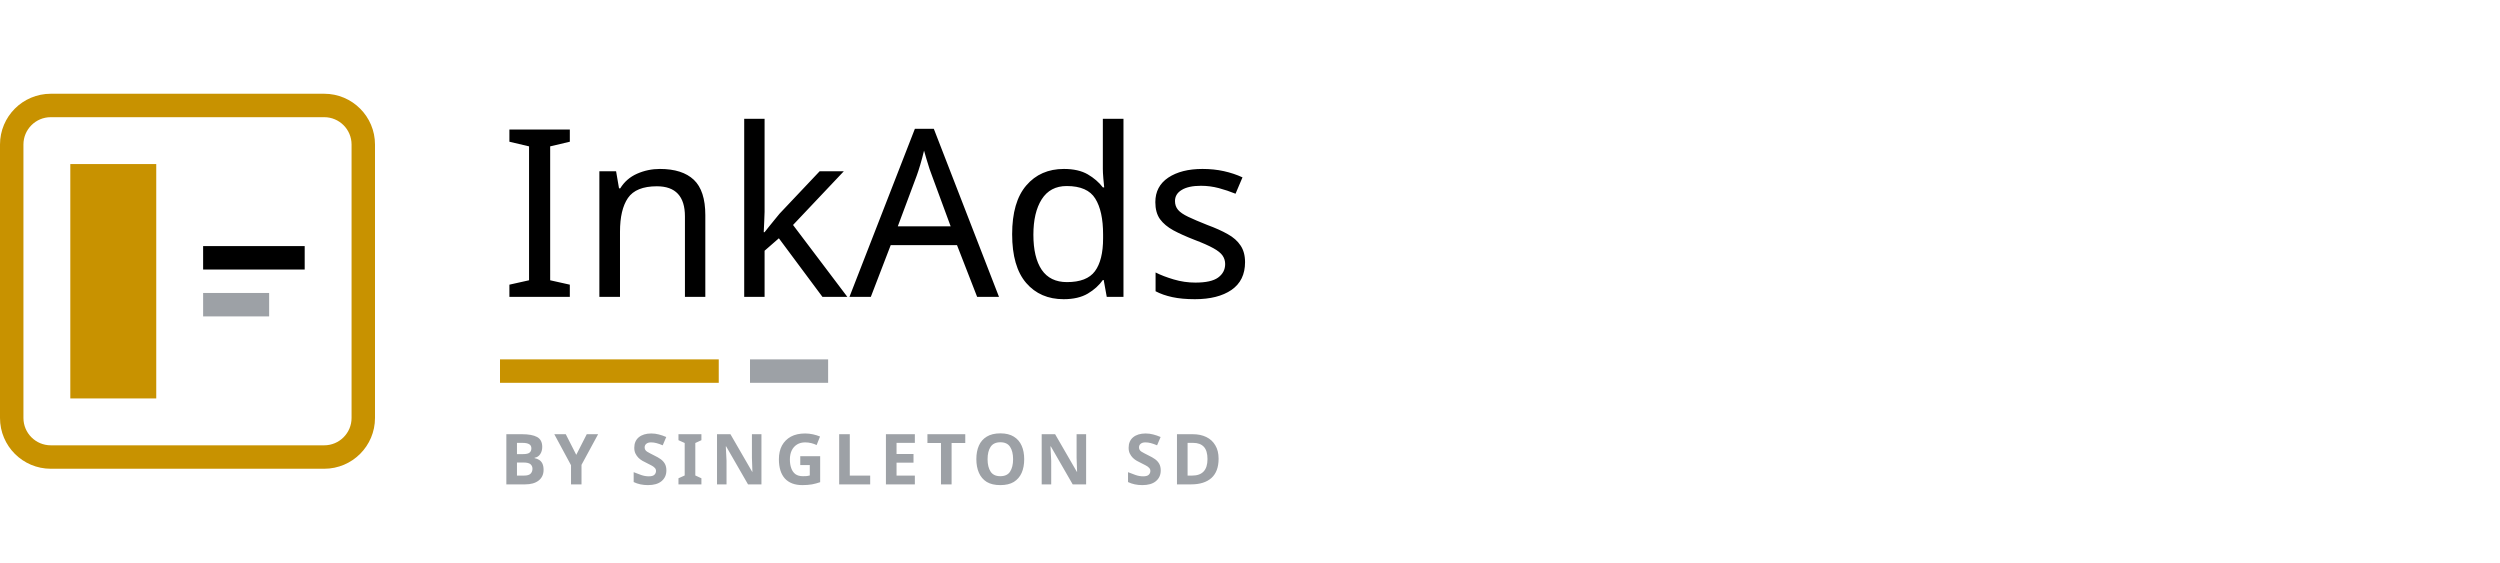
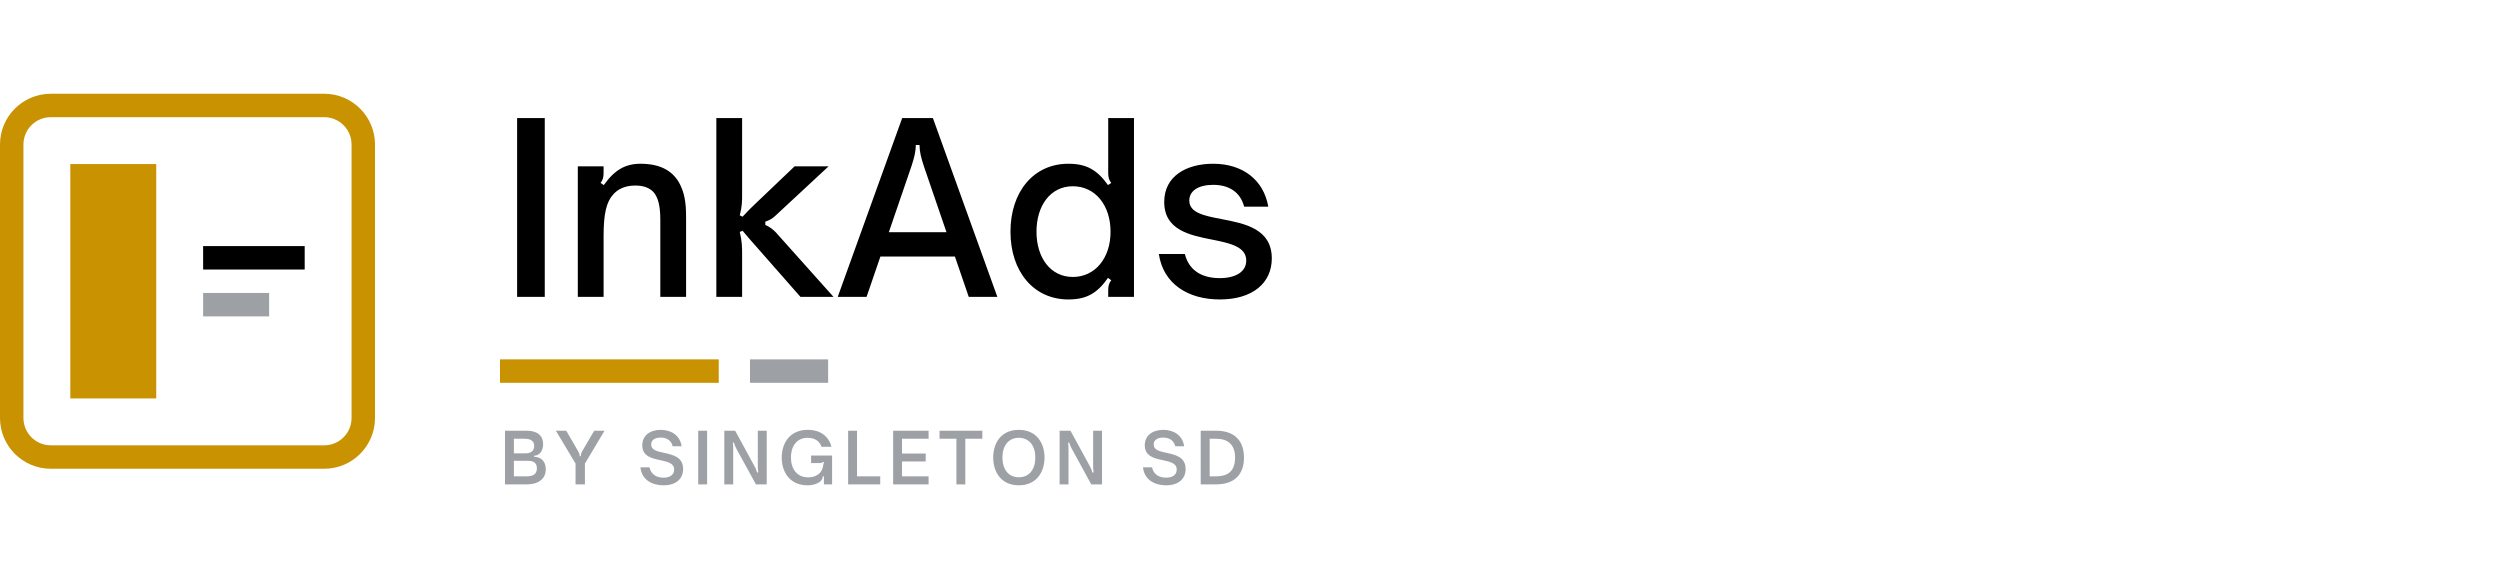
<svg xmlns="http://www.w3.org/2000/svg" viewBox="0 0 320 72" fill="none">
  <g transform="translate(0,12)">
    <rect x="1.5" y="1.5" width="45" height="45" rx="5" stroke="#C89200" stroke-width="3" />
    <rect x="9" y="9" width="11" height="30" fill="#C89200" />
    <rect x="26" y="19.5" width="13" height="3" fill="#000000" />
    <rect x="26" y="25.5" width="8.45" height="3" fill="#9DA1A6" />
  </g>
-   <text x="64" y="38" fill="#000000" font-family="'Open Sauce Sans', system-ui, sans-serif" font-size="30" font-weight="500">InkAds</text>
+   <path d="M66.19 38L69.73 38L69.73 15.11L66.19 15.11 M73.96 38L77.26 38L77.26 30.17C77.26 27.35 77.62 25.85 78.49 24.89C79.12 24.17 80.05 23.75 81.31 23.75C82.36 23.75 83.11 24.02 83.65 24.59C84.25 25.28 84.52 26.39 84.52 28.13L84.52 38L87.82 38L87.82 28.16C87.82 26.78 87.82 25.16 87.07 23.66C86.32 22.13 84.85 20.96 82 20.96C80.05 20.96 78.67 21.74 77.29 23.69L76.87 23.42C77.17 23.03 77.26 22.67 77.26 22.10L77.26 21.29L73.96 21.29 M91.69 38L94.99 38L94.99 32.54C94.99 31.73 94.99 30.89 94.69 29.69L95.05 29.54C95.77 30.38 96.16 30.86 96.58 31.31L102.46 38L106.69 38L99.34 29.78C98.92 29.33 98.50 29.03 97.96 28.79L97.96 28.37C98.50 28.19 98.89 27.98 99.34 27.53L106.06 21.29L101.71 21.29L96.58 26.18C96.16 26.57 95.77 26.96 95.05 27.74L94.69 27.56C94.99 26.45 94.99 25.67 94.99 24.95L94.99 15.11L91.69 15.11 M107.23 38L110.92 38L112.69 32.84L122.23 32.84L124 38L127.66 38L119.41 15.11L115.48 15.11M113.77 29.72L116.68 21.23C117.01 20.21 117.22 19.43 117.22 18.56L117.70 18.56C117.70 19.43 117.91 20.21 118.24 21.23L121.15 29.72 M136.75 38.33C139.06 38.33 140.44 37.55 141.82 35.57L142.24 35.87C141.94 36.26 141.85 36.59 141.85 37.19L141.85 38L145.15 38L145.15 15.11L141.85 15.11L141.85 22.10C141.85 22.67 141.94 23.03 142.24 23.42L141.82 23.69C140.44 21.74 139.06 20.96 136.75 20.96C132.31 20.96 129.34 24.53 129.34 29.66C129.34 34.76 132.31 38.33 136.75 38.33M137.32 35.45C134.47 35.45 132.67 32.99 132.67 29.66C132.67 26.30 134.47 23.84 137.32 23.84C140.17 23.84 142.15 26.24 142.15 29.66C142.15 33.05 140.17 35.45 137.32 35.45 M156.13 38.33C160.33 38.33 162.79 36.23 162.79 33.08C162.79 29.27 159.31 28.61 156.34 28.04C154.18 27.62 152.23 27.26 152.23 25.67C152.23 24.44 153.37 23.66 155.29 23.66C157.21 23.66 158.74 24.50 159.25 26.45L162.34 26.45C161.74 23 159.04 20.96 155.29 20.96C151.84 20.96 149.02 22.55 149.02 25.85C149.02 29.45 152.29 30.11 155.20 30.68C157.45 31.13 159.52 31.58 159.52 33.35C159.52 34.82 158.11 35.60 156.13 35.60C153.61 35.60 152.14 34.43 151.66 32.51L148.33 32.51C148.90 36.35 152.08 38.33 156.13 38.33" fill="#000000" />
  <rect x="64" y="46" width="28" height="3" fill="#C89200" />
  <rect x="96" y="46" width="10" height="3" fill="#9DA1A6" />
-   <text x="64" y="62" fill="#9DA1A6" font-family="'Open Sauce Sans', system-ui, sans-serif" font-size="9" font-weight="600" letter-spacing="0.9">BY SINGLETON SD</text>
+   <path d="M64.64 62L67.43 62C67.89 62 68.72 61.93 69.28 61.43C69.62 61.14 69.86 60.70 69.86 60.03C69.86 59.08 69.25 58.47 68.37 58.47L68.37 58.33C69.06 58.33 69.52 57.70 69.52 56.85C69.52 56.38 69.39 55.97 69.08 55.67C68.73 55.33 68.18 55.13 67.31 55.13L64.64 55.13M65.78 58.03L65.78 56.16L67.07 56.16C67.48 56.16 67.87 56.21 68.11 56.43C68.28 56.57 68.37 56.78 68.37 57.09C68.37 57.68 67.99 58.03 67.26 58.03M65.78 60.97L65.78 58.98L67.45 58.98C67.94 58.98 68.72 59.01 68.72 59.94C68.72 60.29 68.61 60.52 68.44 60.68C68.12 60.97 67.62 60.97 67.29 60.97 M73.67 62L74.87 62L74.87 59.34L77.38 55.13L76.06 55.13L74.59 57.64C74.41 57.96 74.34 58.09 74.34 58.39L74.20 58.39C74.20 58.09 74.12 57.96 73.94 57.65L72.48 55.13L71.15 55.13L73.67 59.34 M84.92 62.12C86.53 62.12 87.44 61.30 87.44 60.03C87.44 58.49 86.12 58.21 84.98 57.96C84.11 57.77 83.35 57.60 83.35 56.90C83.35 56.33 83.82 56.01 84.56 56.01C85.28 56.01 85.92 56.33 86.10 57.12L87.25 57.12C87.02 55.66 85.85 55.02 84.57 55.02C83.22 55.02 82.21 55.73 82.21 57C82.21 58.41 83.45 58.68 84.55 58.91C85.46 59.11 86.29 59.29 86.29 60.10C86.29 60.80 85.73 61.14 84.93 61.14C84.18 61.14 83.36 60.84 83.13 59.82L81.97 59.82C82.16 61.51 83.58 62.12 84.92 62.12 M89.37 62L90.51 62L90.51 55.13L89.37 55.13 M92.71 62L93.85 62L93.85 57.52C93.85 57.25 93.85 57.06 93.80 56.68L93.94 56.64C94.07 57.09 94.19 57.30 94.29 57.50L96.76 62L98.14 62L98.14 55.13L97 55.13L97 59.62C97 59.88 97 60.08 97.06 60.46L96.91 60.49C96.78 60.03 96.66 59.82 96.54 59.61L94.10 55.13L92.71 55.13 M103.38 62.12C103.94 62.12 104.48 61.98 104.84 61.74C105.14 61.55 105.32 61.29 105.32 60.97L105.46 60.97L105.46 62L106.51 62L106.51 58.31L103.82 58.31L103.82 59.27L104.76 59.27C105.11 59.27 105.22 59.26 105.37 59.11L105.48 59.22C105.35 59.35 105.41 59.63 105.26 60.03C105 60.69 104.33 61.10 103.45 61.10C101.98 61.10 101.24 59.98 101.24 58.55C101.24 57.19 101.93 56.04 103.37 56.04C104.30 56.04 104.91 56.47 105.16 57.19L106.43 57.19C106.10 55.90 105.08 55.02 103.38 55.02C101.10 55.02 100.06 56.72 100.06 58.57C100.06 60.42 101.09 62.12 103.38 62.12 M108.56 62L112.67 62L112.67 60.97L109.70 60.97L109.70 55.13L108.56 55.13 M114.32 62L118.86 62L118.86 60.97L115.46 60.97L115.46 59.07L118.49 59.07L118.49 58.05L115.46 58.05L115.46 56.16L118.86 56.16L118.86 55.13L114.32 55.13 M122.42 62L123.56 62L123.56 56.16L125.74 56.16L125.74 55.13L120.26 55.13L120.26 56.16L122.42 56.16 M130.41 62.12C132.64 62.12 133.70 60.45 133.70 58.56C133.70 56.67 132.64 55.02 130.41 55.02C128.17 55.02 127.13 56.67 127.13 58.56C127.13 60.45 128.17 62.12 130.41 62.12M130.41 61.09C129.06 61.09 128.31 60.05 128.31 58.56C128.31 57.09 129.06 56.04 130.41 56.04C131.77 56.04 132.52 57.09 132.52 58.56C132.52 60.05 131.77 61.09 130.41 61.09 M135.63 62L136.77 62L136.77 57.52C136.77 57.25 136.77 57.06 136.72 56.68L136.86 56.64C136.99 57.09 137.11 57.30 137.22 57.50L139.68 62L141.06 62L141.06 55.13L139.92 55.13L139.92 59.62C139.92 59.88 139.92 60.08 139.98 60.46L139.83 60.49C139.70 60.03 139.58 59.82 139.47 59.61L137.02 55.13L135.63 55.13 M149.24 62.12C150.85 62.12 151.76 61.30 151.76 60.03C151.76 58.49 150.45 58.21 149.30 57.96C148.44 57.77 147.67 57.60 147.67 56.90C147.67 56.33 148.14 56.01 148.88 56.01C149.61 56.01 150.24 56.33 150.43 57.12L151.57 57.12C151.35 55.66 150.18 55.02 148.90 55.02C147.54 55.02 146.53 55.73 146.53 57C146.53 58.41 147.77 58.68 148.87 58.91C149.78 59.11 150.62 59.29 150.62 60.10C150.62 60.80 150.06 61.14 149.26 61.14C148.50 61.14 147.68 60.84 147.46 59.82L146.30 59.82C146.49 61.51 147.91 62.12 149.24 62.12 M153.69 62L155.66 62C157.97 62 159.23 60.77 159.23 58.57C159.23 56.37 157.97 55.13 155.67 55.13L153.69 55.13M154.84 60.97L154.84 56.16L155.65 56.16C157.11 56.16 158.09 56.85 158.09 58.57C158.09 60.43 157.04 60.97 155.65 60.97" fill="#9DA1A6" />
</svg>
